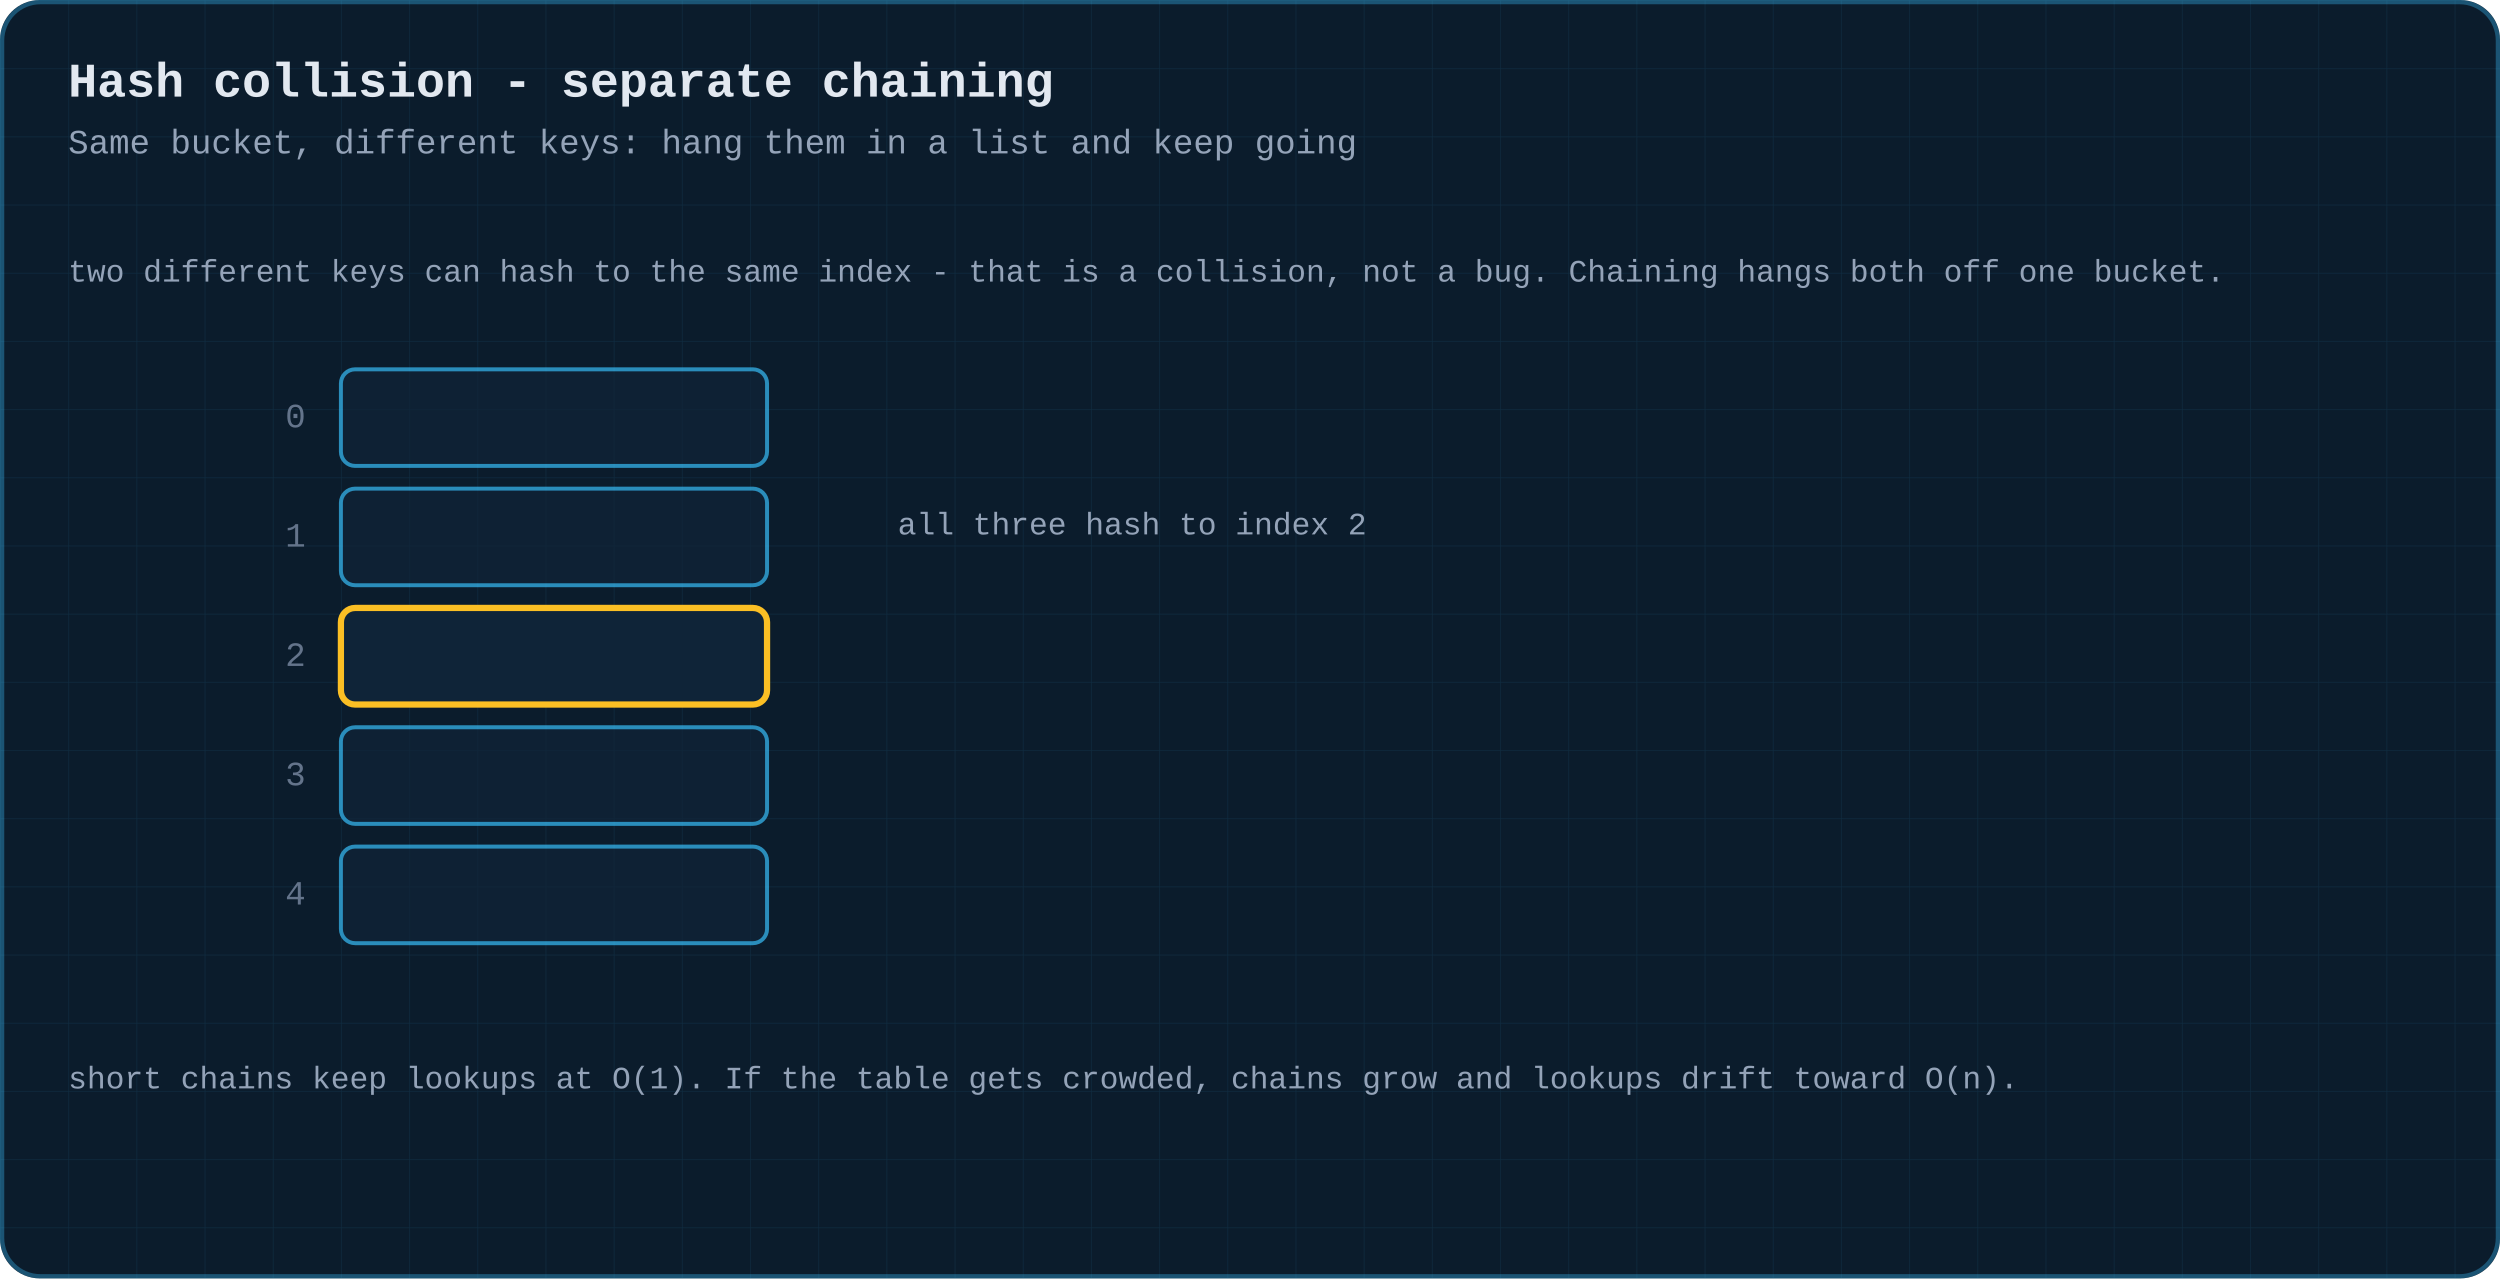
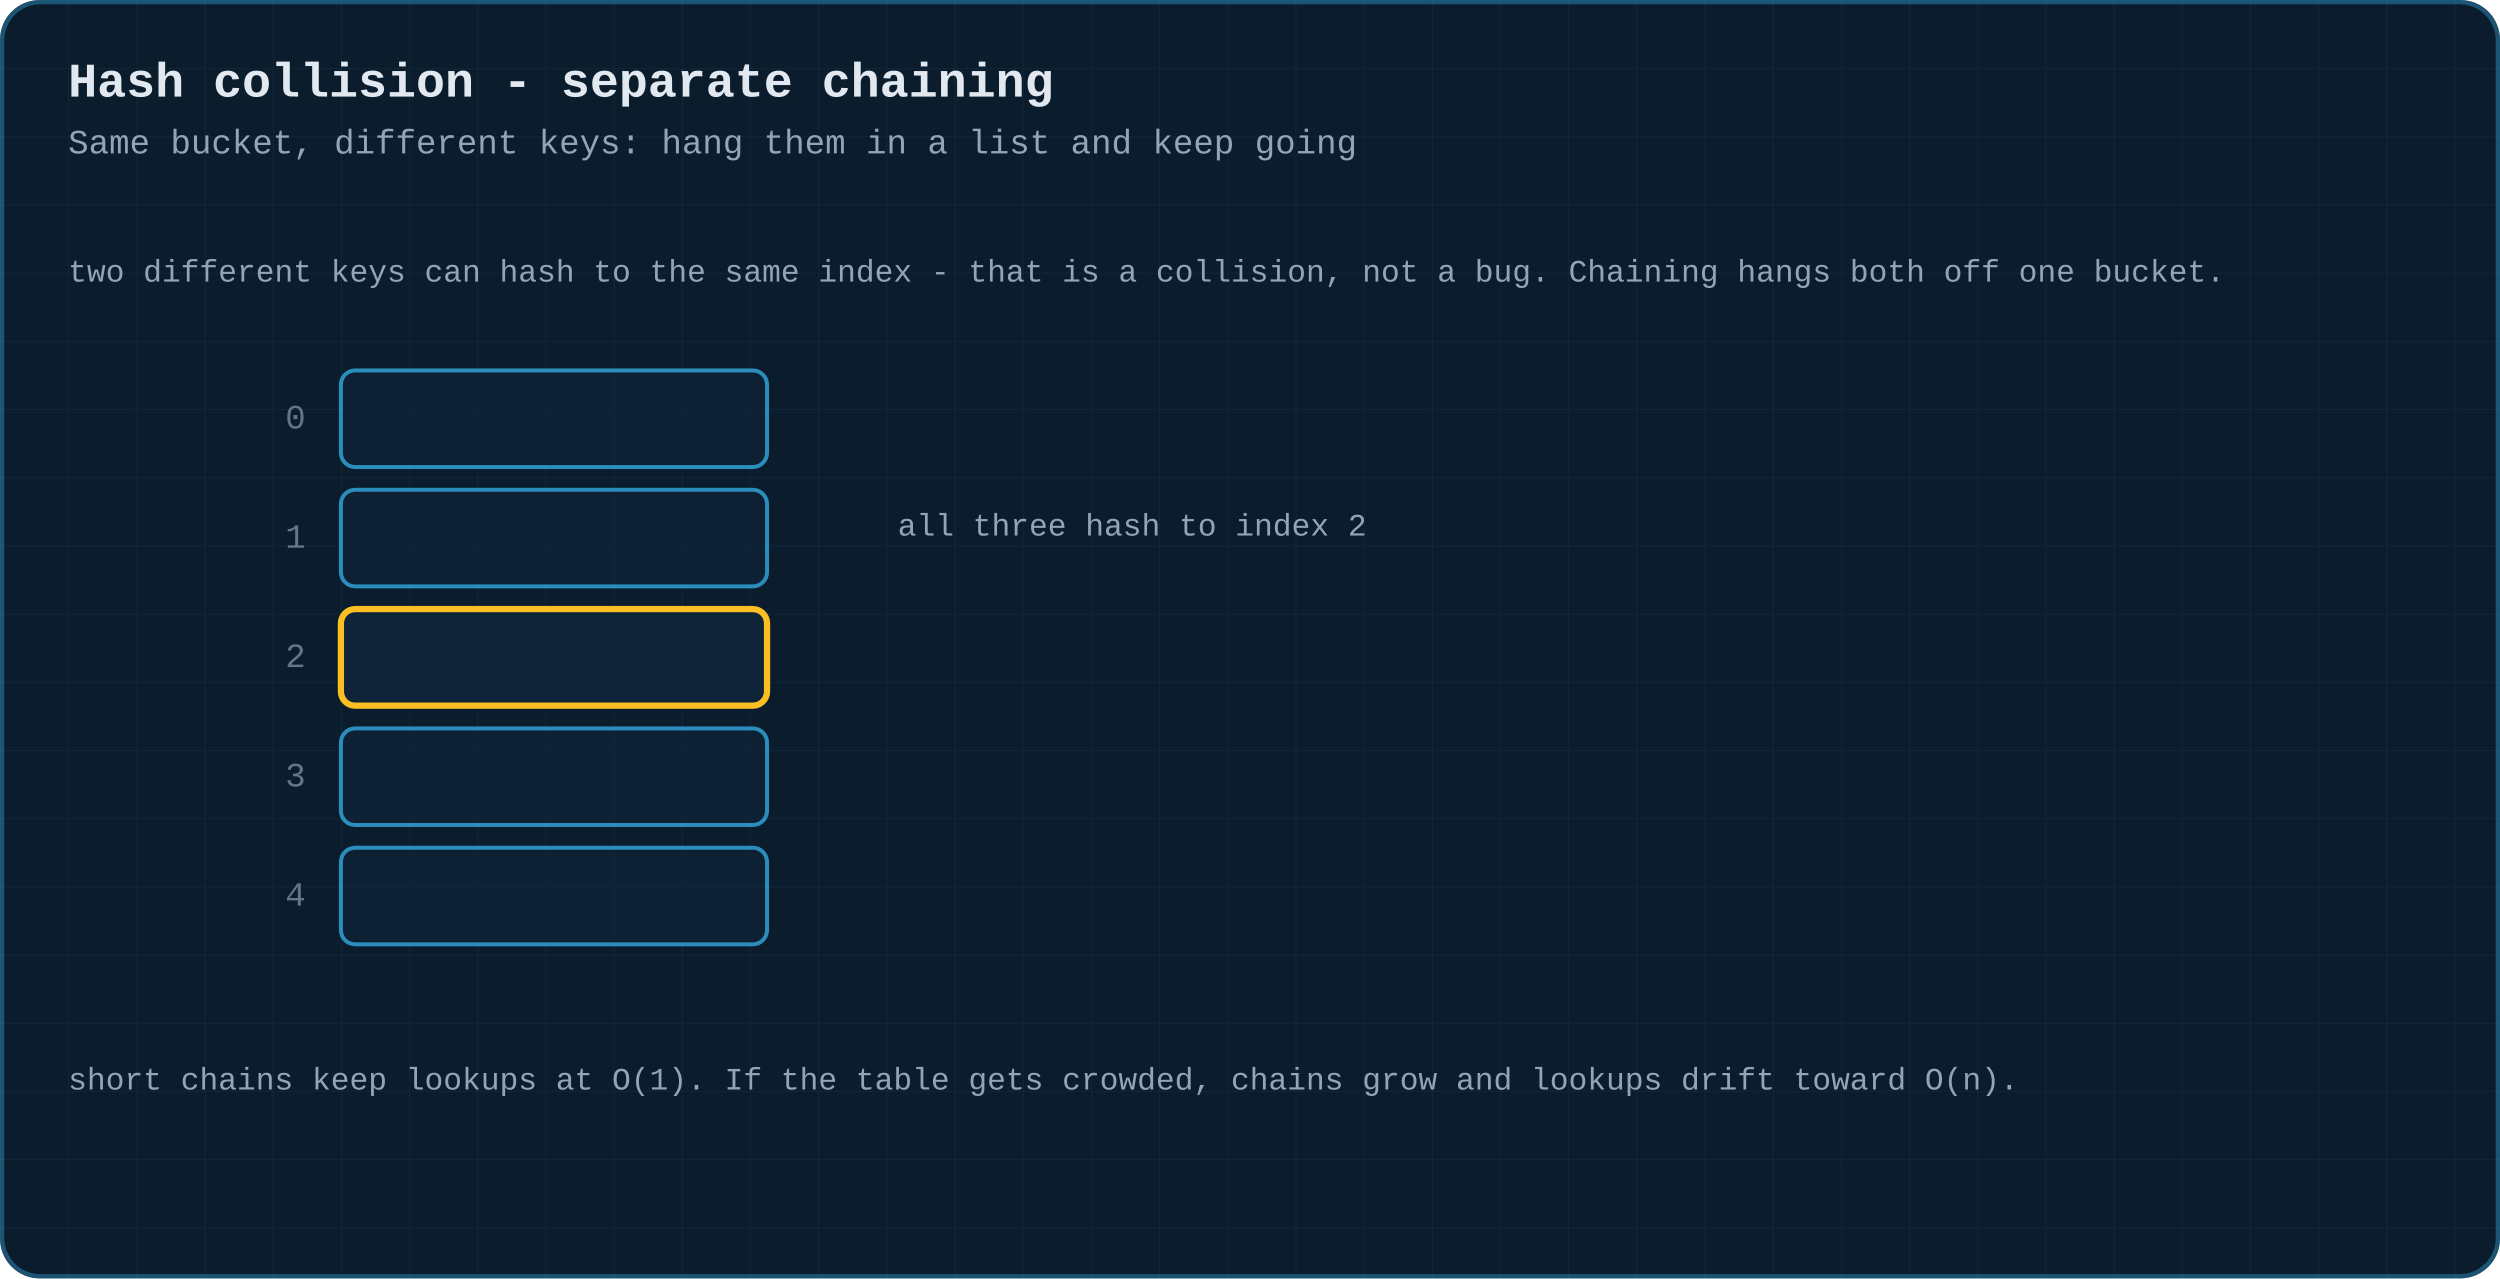
<svg xmlns="http://www.w3.org/2000/svg" viewBox="0 0 880 450" width="880" height="450" role="img" aria-label="Animation: three colliding keys forming a chain inside a single hash bucket">
  <defs>
    <pattern id="g" width="24" height="24" patternUnits="userSpaceOnUse">
      <path d="M24 0H0V24" fill="none" stroke="#38bdf8" stroke-width="0.5" opacity="0.09" />
    </pattern>
    <marker id="ar" viewBox="0 0 10 10" refX="9" refY="5" markerWidth="6" markerHeight="6" orient="auto-start-reverse">
      <path d="M0 0 L10 5 L0 10 z" fill="#38bdf8" />
    </marker>
    <marker id="ara" viewBox="0 0 10 10" refX="9" refY="5" markerWidth="6" markerHeight="6" orient="auto-start-reverse">
      <path d="M0 0 L10 5 L0 10 z" fill="#fbbf24" />
    </marker>
    <marker id="arg" viewBox="0 0 10 10" refX="9" refY="5" markerWidth="6" markerHeight="6" orient="auto-start-reverse">
      <path d="M0 0 L10 5 L0 10 z" fill="#34d399" />
    </marker>
  </defs>
  <style>
  text{font-family:ui-monospace, SFMono-Regular, Menlo, Consolas, 'Liberation Mono', monospace;dominant-baseline:middle}
  .title{fill:#e2e8f0;font-size:17px;font-weight:700;dominant-baseline:auto}
  .sub{fill:#94a3b8;font-size:12px;dominant-baseline:auto}
  .lbl{fill:#94a3b8;font-size:11px;text-anchor:middle}
  .lbl-l{fill:#94a3b8;font-size:11px}
  .val{fill:#e2e8f0;font-size:16px;text-anchor:middle;font-weight:600}
  .idx{fill:#64748b;font-size:10px;text-anchor:middle}
  .cell{fill:#0f2438;stroke:#38bdf8;stroke-width:1.5;rx:4}
  .step{fill:#fbbf24;font-size:12px;font-weight:700}
  .edge{stroke:#38bdf8;stroke-width:1.6;fill:none}
.chn{opacity:0}
.chl{opacity:0}
#ch0{animation:cn0 8s infinite}
#cl0{animation:cn0 8s infinite}
  @keyframes cn0{0%{opacity:0;transform:translateX(24px)} 10%{opacity:0;transform:translateX(24px)} 18%{opacity:1;transform:translateX(0)} 94%{opacity:1;transform:translateX(0)} 99%{opacity:0;transform:translateX(24px)}}
#ch1{animation:cn1 8s infinite}
#cl1{animation:cn1 8s infinite}
  @keyframes cn1{0%{opacity:0;transform:translateX(24px)} 30%{opacity:0;transform:translateX(24px)} 38%{opacity:1;transform:translateX(0)} 94%{opacity:1;transform:translateX(0)} 99%{opacity:0;transform:translateX(24px)}}
#ch2{animation:cn2 8s infinite}
#cl2{animation:cn2 8s infinite}
  @keyframes cn2{0%{opacity:0;transform:translateX(24px)} 50%{opacity:0;transform:translateX(24px)} 58%{opacity:1;transform:translateX(0)} 94%{opacity:1;transform:translateX(0)} 99%{opacity:0;transform:translateX(24px)}}
#lf{opacity:0;animation:lff 8s infinite}
  @keyframes lff{0%{opacity:0} 72%{opacity:0} 80%{opacity:1} 94%{opacity:1} 99%{opacity:0}}

  </style>
  <rect x="0" y="0" width="880" height="450" rx="14" fill="#0b1c2c" />
  <rect x="0" y="0" width="880" height="450" rx="14" fill="url(#g)" />
  <rect x="0.75" y="0.75" width="878.5" height="448.5" rx="13.5" fill="none" stroke="#38bdf8" stroke-width="1.5" opacity="0.35" />
  <text class="title" x="24" y="34">Hash collision - separate chaining</text>
  <text class="sub" x="24" y="54">Same bucket, different keys: hang them in a list and keep going</text>
-   <text class="lbl-l" x="24" y="96">two different keys can hash to the same index - that is a collision, not a bug. Chaining hangs both off one bucket.</text>
-   <rect x="120" y="130" width="150" height="34" rx="5" fill="#0f2438" stroke="#38bdf8" stroke-width="1.4" opacity="0.7" />
-   <text class="idx" x="104" y="147.0" style="font-size:12">0</text>
-   <rect x="120" y="172" width="150" height="34" rx="5" fill="#0f2438" stroke="#38bdf8" stroke-width="1.4" opacity="0.7" />
-   <text class="idx" x="104" y="189.0" style="font-size:12">1</text>
-   <rect x="120" y="214" width="150" height="34" rx="5" fill="#0f2438" stroke="#fbbf24" stroke-width="2.2" opacity="1" />
-   <text class="idx" x="104" y="231.0" style="font-size:12">2</text>
-   <rect x="120" y="256" width="150" height="34" rx="5" fill="#0f2438" stroke="#38bdf8" stroke-width="1.4" opacity="0.7" />
-   <text class="idx" x="104" y="273.0" style="font-size:12">3</text>
-   <rect x="120" y="298" width="150" height="34" rx="5" fill="#0f2438" stroke="#38bdf8" stroke-width="1.4" opacity="0.7" />
-   <text class="idx" x="104" y="315.0" style="font-size:12">4</text>
-   <g id="ch0" class="chn">
-     <rect x="316" y="207.0" width="112" height="48" rx="6" fill="#0f2438" stroke="#34d399" stroke-width="2" />
-     <line x1="396" y1="207.0" x2="396" y2="255.0" stroke="#34d399" stroke-width="1.2" opacity="0.7" />
-     <text class="val" x="356" y="232.0" style="fill:#e2e8f0;font-size:14">cat</text>
-     <circle cx="412" cy="231.0" r="4" fill="#34d399" />
+   <text class="lbl-l hdrline" x="24" y="96">two different keys can hash to the same index - that is a collision, not a bug. Chaining hangs both off one bucket.</text>
+   <g transform="translate(0,0.4)">
+     <rect x="120" y="130" width="150" height="34" rx="5" fill="#0f2438" stroke="#38bdf8" stroke-width="1.4" opacity="0.7" />
+     <text class="idx" x="104" y="147.0" style="font-size:12">0</text>
+     <rect x="120" y="172" width="150" height="34" rx="5" fill="#0f2438" stroke="#38bdf8" stroke-width="1.4" opacity="0.7" />
+     <text class="idx" x="104" y="189.0" style="font-size:12">1</text>
+     <rect x="120" y="214" width="150" height="34" rx="5" fill="#0f2438" stroke="#fbbf24" stroke-width="2.2" opacity="1" />
+     <text class="idx" x="104" y="231.0" style="font-size:12">2</text>
+     <rect x="120" y="256" width="150" height="34" rx="5" fill="#0f2438" stroke="#38bdf8" stroke-width="1.4" opacity="0.7" />
+     <text class="idx" x="104" y="273.0" style="font-size:12">3</text>
+     <rect x="120" y="298" width="150" height="34" rx="5" fill="#0f2438" stroke="#38bdf8" stroke-width="1.4" opacity="0.7" />
+     <text class="idx" x="104" y="315.0" style="font-size:12">4</text>
+     <g id="ch0" class="chn">
+       <rect x="316" y="207.0" width="112" height="48" rx="6" fill="#0f2438" stroke="#34d399" stroke-width="2" />
+       <line x1="396" y1="207.0" x2="396" y2="255.0" stroke="#34d399" stroke-width="1.2" opacity="0.7" />
+       <text class="val" x="356" y="232.0" style="fill:#e2e8f0;font-size:14">cat</text>
+       <circle cx="412" cy="231.0" r="4" fill="#34d399" />
+     </g>
+     <path id="cl0" class="chl" d="M274 231.0 L312 231.0" marker-end="url(#arg)" style="fill:none;stroke:#34d399;stroke-width:1.8" />
+     <g id="ch1" class="chn">
+       <rect x="468" y="207.0" width="112" height="48" rx="6" fill="#0f2438" stroke="#34d399" stroke-width="2" />
+       <line x1="548" y1="207.0" x2="548" y2="255.0" stroke="#34d399" stroke-width="1.2" opacity="0.7" />
+       <text class="val" x="508" y="232.0" style="fill:#e2e8f0;font-size:14">act</text>
+       <circle cx="564" cy="231.0" r="4" fill="#34d399" />
+     </g>
+     <path id="cl1" class="chl" d="M428 231.0 L464 231.0" marker-end="url(#arg)" style="fill:none;stroke:#34d399;stroke-width:1.8" />
+     <g id="ch2" class="chn">
+       <rect x="620" y="207.0" width="112" height="48" rx="6" fill="#0f2438" stroke="#34d399" stroke-width="2" />
+       <line x1="700" y1="207.0" x2="700" y2="255.0" stroke="#34d399" stroke-width="1.2" opacity="0.7" />
+       <text class="val" x="660" y="232.0" style="fill:#e2e8f0;font-size:14">tac</text>
+       <circle cx="716" cy="231.0" r="4" fill="#34d399" />
+     </g>
+     <path id="cl2" class="chl" d="M580 231.0 L616 231.0" marker-end="url(#arg)" style="fill:none;stroke:#34d399;stroke-width:1.8" />
+     <text class="lbl-l" x="316" y="185.0" style="fill:#94a3b8">all three hash to index 2</text>
+     <text class="lbl-l" x="24" y="380" style="fill:#94a3b8">short chains keep lookups at O(1). If the table gets crowded, chains grow and lookups drift toward O(n).</text>
+     <text id="lf" class="step" x="24" y="408">load factor = entries / buckets  -&gt;  above ~0.75, resize and rehash</text>
  </g>
-   <path id="cl0" class="chl" d="M274 231.0 L312 231.0" marker-end="url(#arg)" style="fill:none;stroke:#34d399;stroke-width:1.8" />
-   <g id="ch1" class="chn">
-     <rect x="468" y="207.0" width="112" height="48" rx="6" fill="#0f2438" stroke="#34d399" stroke-width="2" />
-     <line x1="548" y1="207.0" x2="548" y2="255.0" stroke="#34d399" stroke-width="1.2" opacity="0.7" />
-     <text class="val" x="508" y="232.0" style="fill:#e2e8f0;font-size:14">act</text>
-     <circle cx="564" cy="231.0" r="4" fill="#34d399" />
-   </g>
-   <path id="cl1" class="chl" d="M428 231.0 L464 231.0" marker-end="url(#arg)" style="fill:none;stroke:#34d399;stroke-width:1.8" />
-   <g id="ch2" class="chn">
-     <rect x="620" y="207.0" width="112" height="48" rx="6" fill="#0f2438" stroke="#34d399" stroke-width="2" />
-     <line x1="700" y1="207.0" x2="700" y2="255.0" stroke="#34d399" stroke-width="1.2" opacity="0.7" />
-     <text class="val" x="660" y="232.0" style="fill:#e2e8f0;font-size:14">tac</text>
-     <circle cx="716" cy="231.0" r="4" fill="#34d399" />
-   </g>
-   <path id="cl2" class="chl" d="M580 231.0 L616 231.0" marker-end="url(#arg)" style="fill:none;stroke:#34d399;stroke-width:1.8" />
-   <text class="lbl-l" x="316" y="185.0" style="fill:#94a3b8">all three hash to index 2</text>
-   <text class="lbl-l" x="24" y="380" style="fill:#94a3b8">short chains keep lookups at O(1). If the table gets crowded, chains grow and lookups drift toward O(n).</text>
-   <text id="lf" class="step" x="24" y="408">load factor = entries / buckets  -&gt;  above ~0.75, resize and rehash</text>
</svg>
